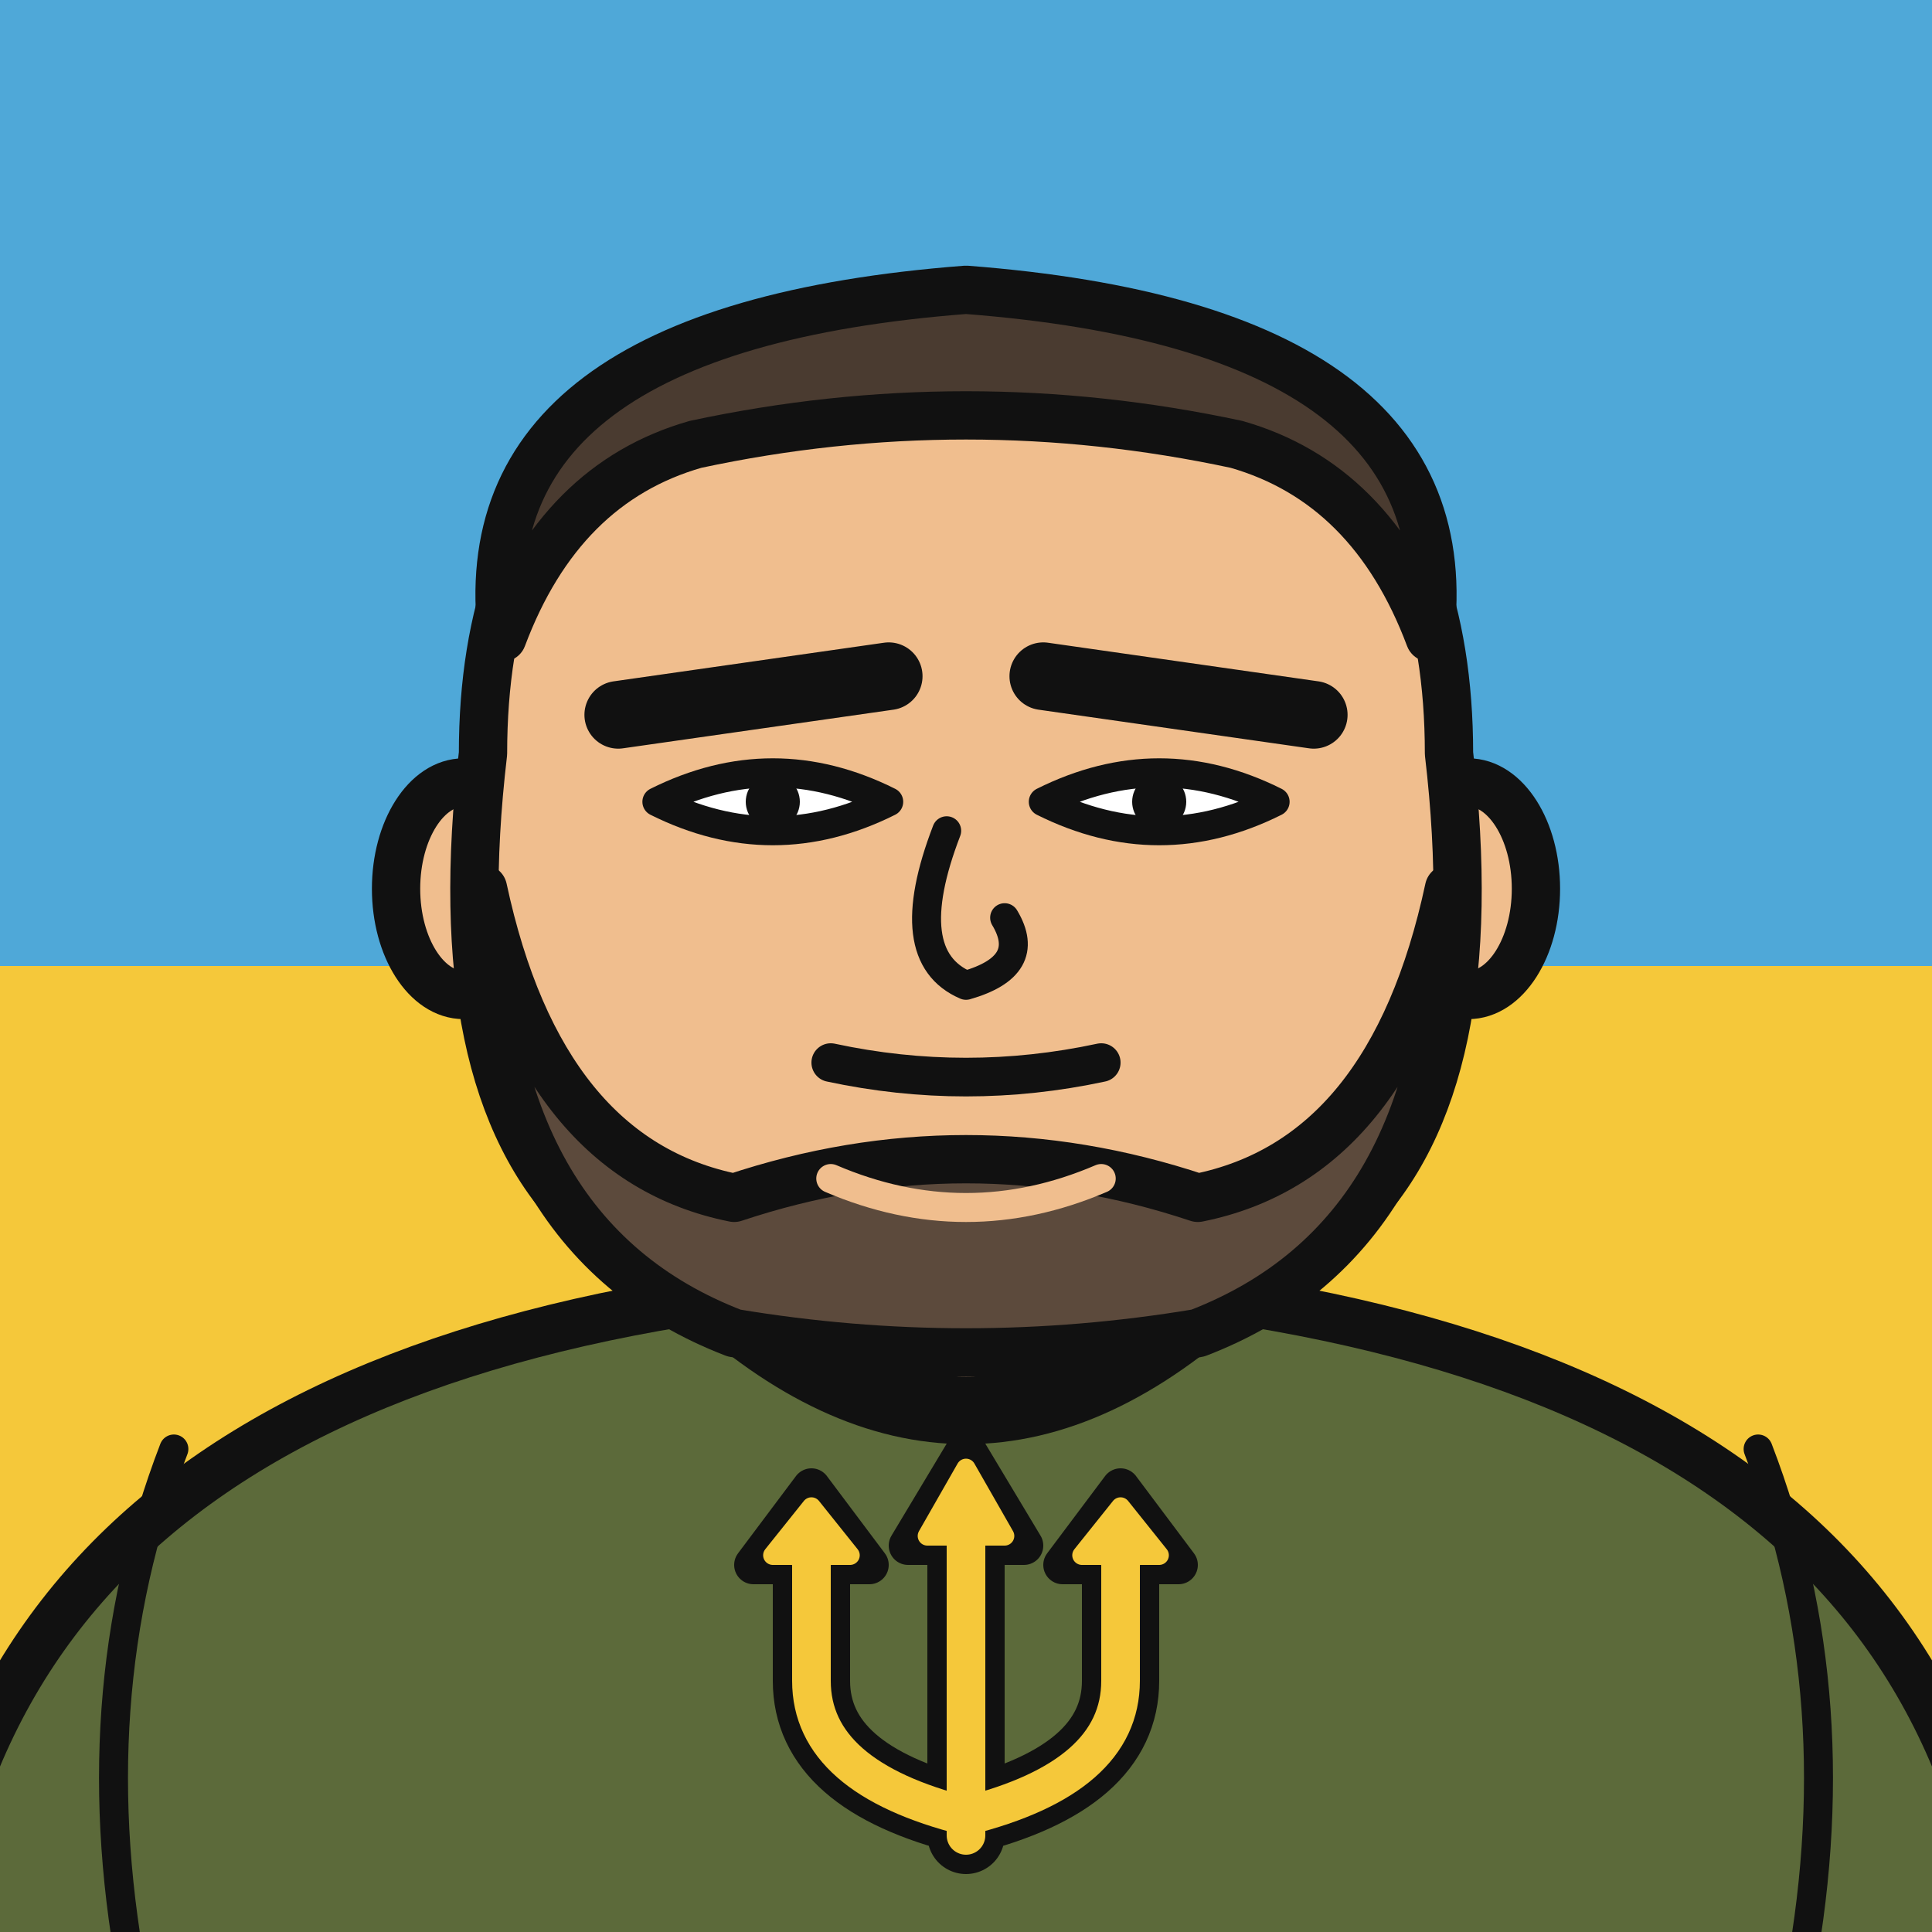
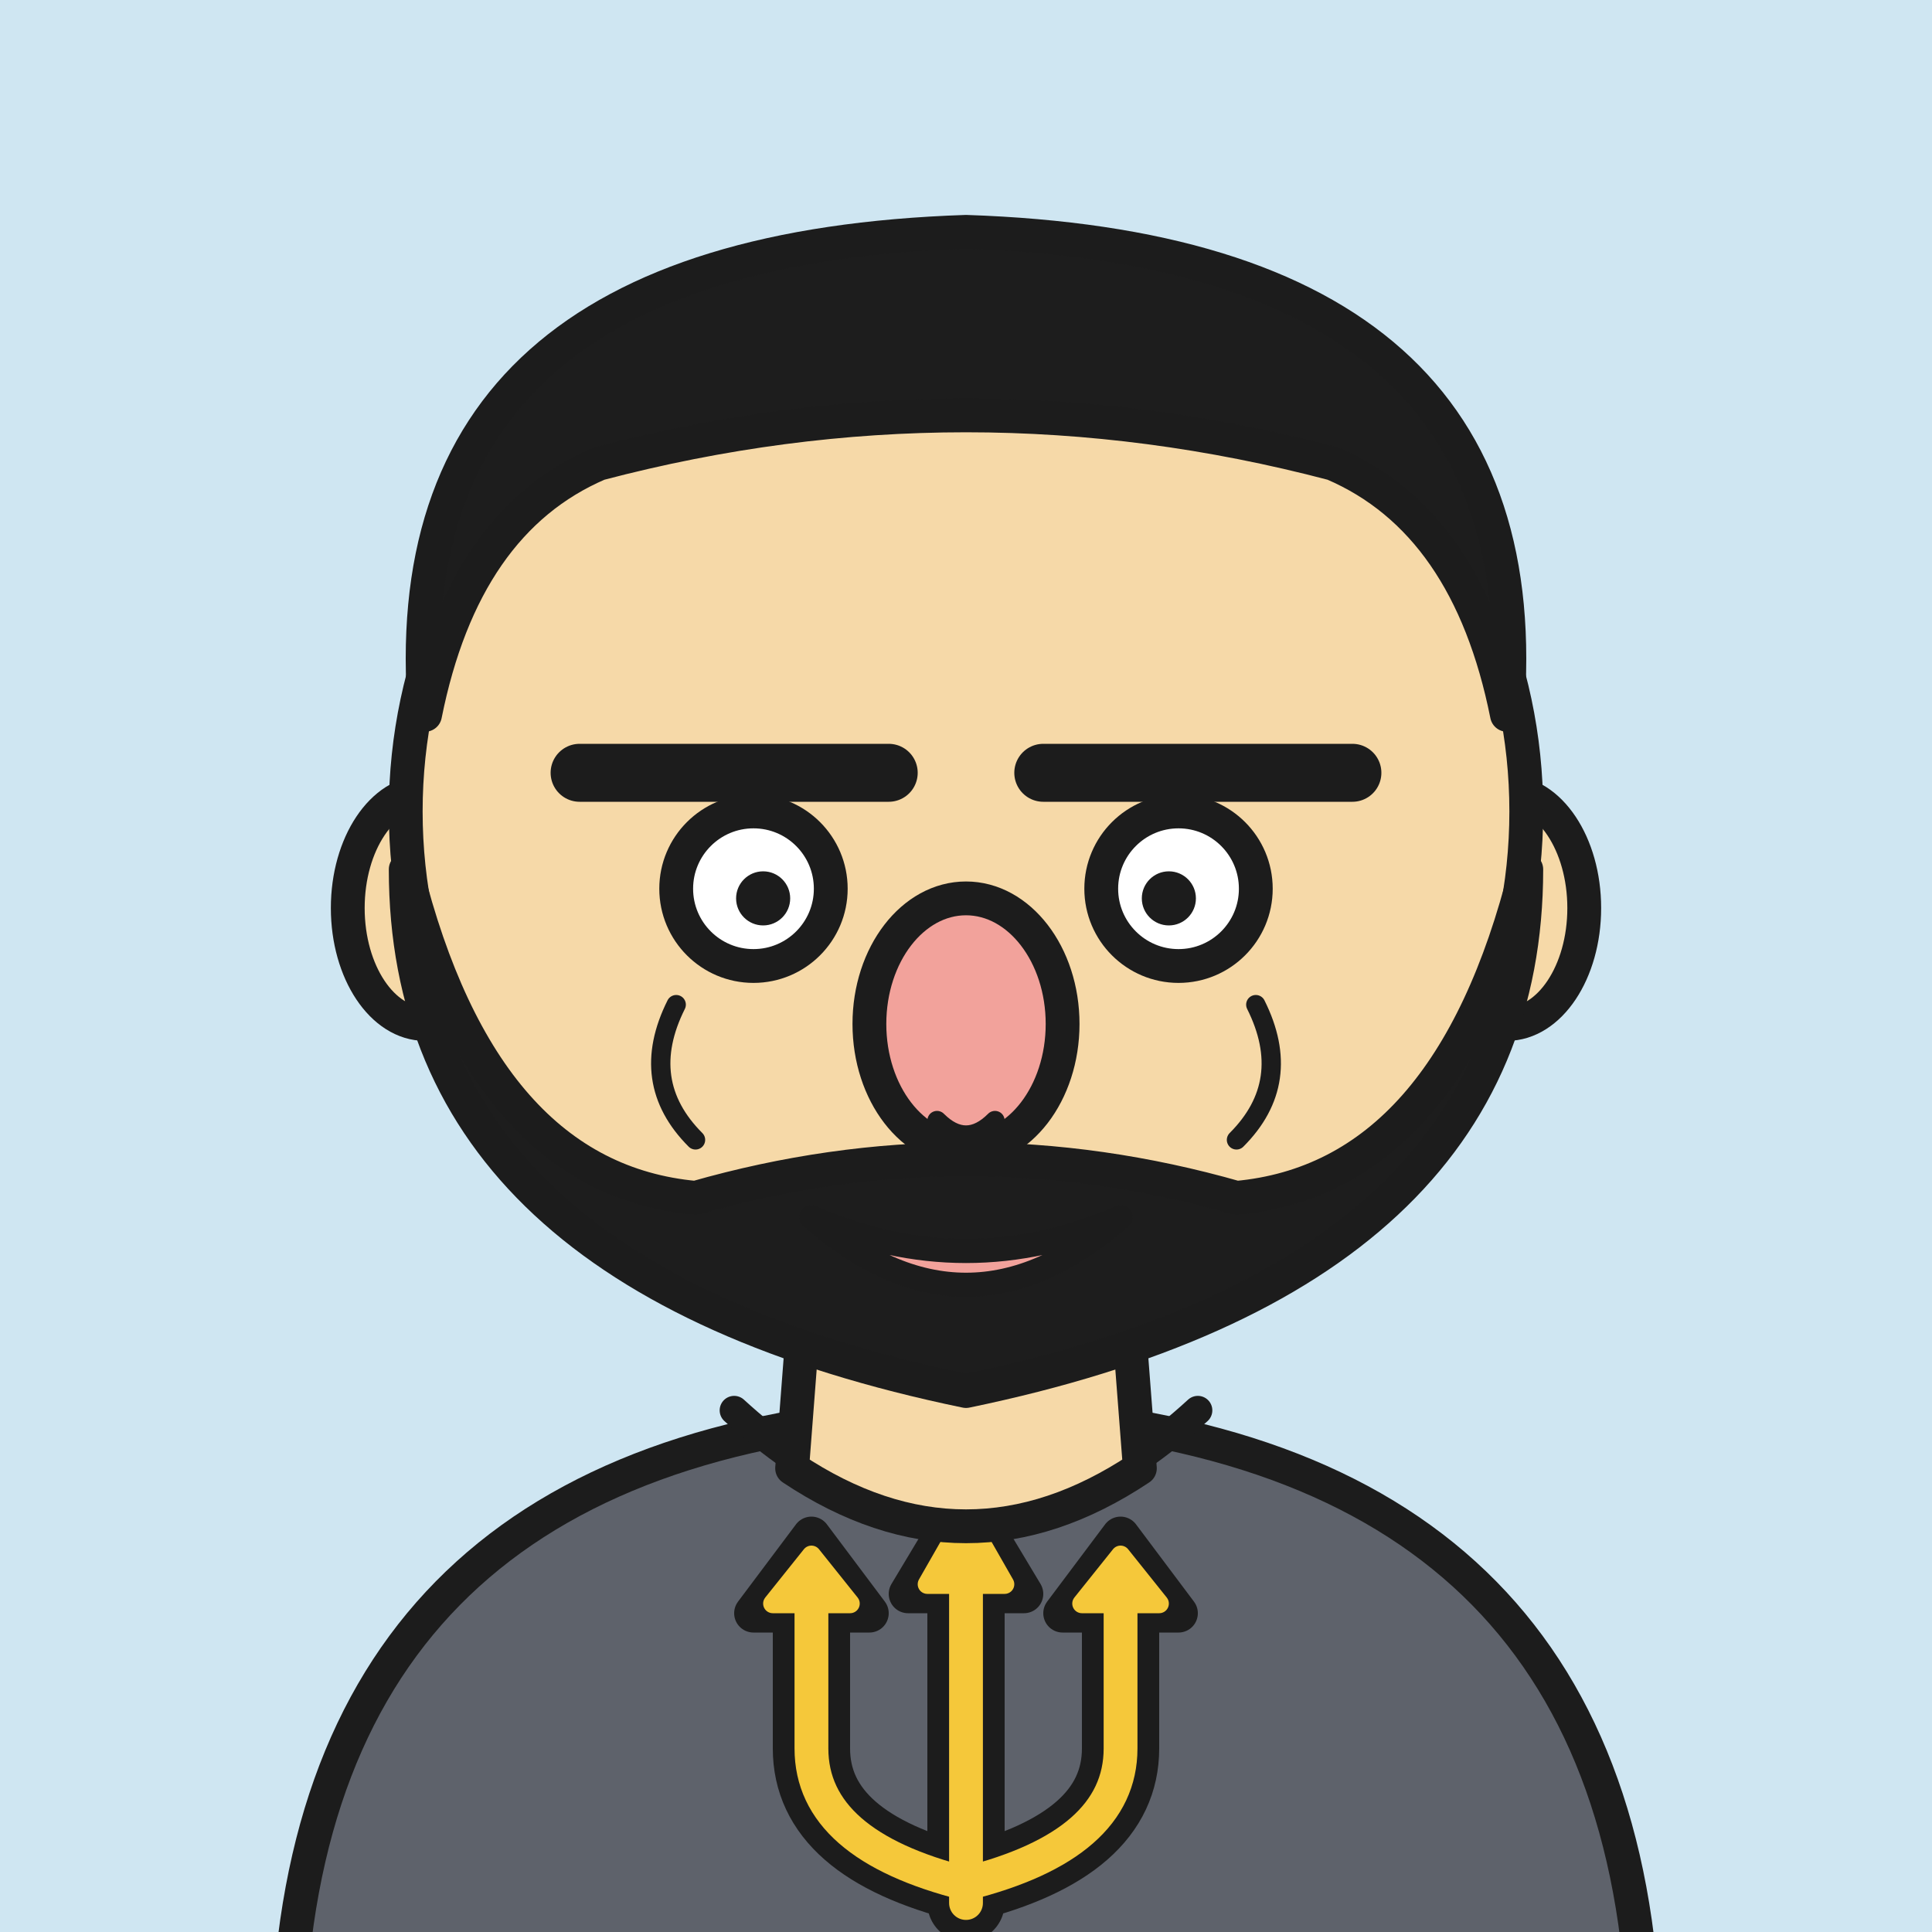
<svg xmlns="http://www.w3.org/2000/svg" viewBox="0 0 200 200" role="img" aria-label="Caricature of Volodymyr Zelensky">
-   <rect width="200" height="200" fill="#4FA8D8" />
-   <rect y="100" width="200" height="100" fill="#F5C83A" />
-   <g stroke="#111111" stroke-width="5" stroke-linejoin="round" stroke-linecap="round">
-     <path d="M-8 206 Q-2 136 100 132 Q202 136 208 206 Z" fill="#5C6A3A" />
-     <path d="M18 150 Q8 176 14 206 M182 150 Q192 176 186 206" fill="none" stroke-width="3" />
-     <path d="M78 112 L122 112 L124 136 Q100 154 76 136 Z" fill="#F0BE8E" />
-     <path d="M72 134 Q100 160 128 134" fill="none" stroke-width="5" />
-     <g fill="none" stroke-linecap="round">
-       <path d="M84 160 L84 174 Q84 184 100 188 Q116 184 116 174 L116 160 M100 156 L100 190" stroke="#111111" stroke-width="8" />
-       <path d="M78 162 L84 154 L90 162 Z M110 162 L116 154 L122 162 Z M94 160 L100 150 L106 160 Z" fill="#111111" stroke="#111111" stroke-width="4" />
-       <path d="M84 160 L84 174 Q84 184 100 188 Q116 184 116 174 L116 160 M100 156 L100 190" stroke="#F5C83A" stroke-width="4" />
+   <rect width="200" height="200" fill="#CFE6F2" stroke="none" />
+   <g stroke="#1c1c1c" stroke-width="3.5" stroke-linejoin="round" stroke-linecap="round">
+     <path d="M30 206 Q34 148 100 146 Q166 148 170 206 Z" fill="#5E626B" />
+     <path d="M76 146 Q100 168 124 146" fill="none" stroke-width="3" />
+     <g transform="translate(0 5)">
+       <path d="M84 160 L84 176 Q84 186 100 190 Q116 186 116 176 L116 160 M100 156 L100 192" fill="none" stroke="#1c1c1c" stroke-width="8" />
+       <path d="M78 162 L84 154 L90 162 Z M110 162 L116 154 L122 162 Z M94 160 L100 150 L106 160 Z" fill="#1c1c1c" stroke-width="4" />
+       <path d="M84 160 L84 176 Q84 186 100 190 Q116 186 116 176 L116 160 M100 156 L100 192" fill="none" stroke="#F5C83A" stroke-width="3.5" />
      <path d="M80 161 L84 156 L88 161 Z M112 161 L116 156 L120 161 Z M96 159 L100 152 L104 159 Z" fill="#F5C83A" stroke="#F5C83A" stroke-width="2" />
    </g>
-     <ellipse cx="48" cy="92" rx="7" ry="11" fill="#F0BE8E" />
-     <ellipse cx="152" cy="92" rx="7" ry="11" fill="#F0BE8E" />
-     <path d="M50 78 Q50 34 100 32 Q150 34 150 78 Q154 112 140 126 Q124 138 100 138 Q76 138 60 126 Q46 112 50 78 Z" fill="#F0BE8E" />
-     <path d="M50 92 Q50 128 76 138 Q100 142 124 138 Q150 128 150 92 Q144 120 124 124 Q100 116 76 124 Q56 120 50 92 Z" fill="#5C4A3C" />
-     <path d="M86 122 Q100 128 114 122" fill="none" stroke="#F0BE8E" stroke-width="3" />
-     <path d="M52 66 Q48 34 100 30 Q152 34 148 66 Q142 50 128 46 Q100 40 72 46 Q58 50 52 66 Z" fill="#4A3B30" />
-     <path d="M64 74 L92 70" stroke-width="7" />
-     <path d="M108 70 L136 74" stroke-width="7" />
-     <path d="M68 83 Q80 77 92 83 Q80 89 68 83 Z" fill="#FFFFFF" stroke-width="3" />
-     <path d="M108 83 Q120 77 132 83 Q120 89 108 83 Z" fill="#FFFFFF" stroke-width="3" />
-     <circle cx="80" cy="83" r="2.8" fill="#111111" stroke="none" />
-     <circle cx="120" cy="83" r="2.8" fill="#111111" stroke="none" />
-     <path d="M98 86 Q93 99 100 102 Q107 100 104 95" fill="none" stroke-width="3" />
-     <path d="M86 110 Q100 113 114 110" fill="none" stroke-width="4" />
+     <path d="M84 126 L116 126 L118 152 Q100 164 82 152 Z" fill="#F6D9A8" />
+     <ellipse cx="44" cy="94" rx="8" ry="12" fill="#F6D9A8" />
+     <ellipse cx="156" cy="94" rx="8" ry="12" fill="#F6D9A8" />
+     <ellipse cx="100" cy="84" rx="58" ry="56" fill="#F6D9A8" />
+     <path d="M42 90 Q42 132 100 144 Q158 132 158 90 Q150 122 128 124 Q100 116 72 124 Q50 122 42 90 Z" fill="#1d1d1d" />
+     <path d="M84 126 Q100 133 116 126 Q100 140 84 126 Z" fill="#F2A29B" stroke-width="2.5" />
+     <path d="M44 74 Q40 26 100 24 Q160 26 156 74 Q152 54 138 48 Q100 38 62 48 Q48 54 44 74 Z" fill="#1d1d1d" />
+     <path d="M60 80 L92 80" stroke-width="6" />
+     <path d="M108 80 L140 80" stroke-width="6" />
+     <circle cx="78" cy="92" r="8" fill="#FFFFFF" />
+     <circle cx="79" cy="93" r="2.8" fill="#1c1c1c" stroke="none" />
+     <circle cx="122" cy="92" r="8" fill="#FFFFFF" />
+     <circle cx="121" cy="93" r="2.8" fill="#1c1c1c" stroke="none" />
+     <ellipse cx="100" cy="106" rx="10" ry="13" fill="#F2A29B" />
+     <path d="M97 116 Q100 119 103 116" fill="none" stroke-width="2" />
+     <path d="M70 104 Q66 112 72 118 M130 104 Q134 112 128 118" fill="none" stroke-width="2" />
  </g>
</svg>
